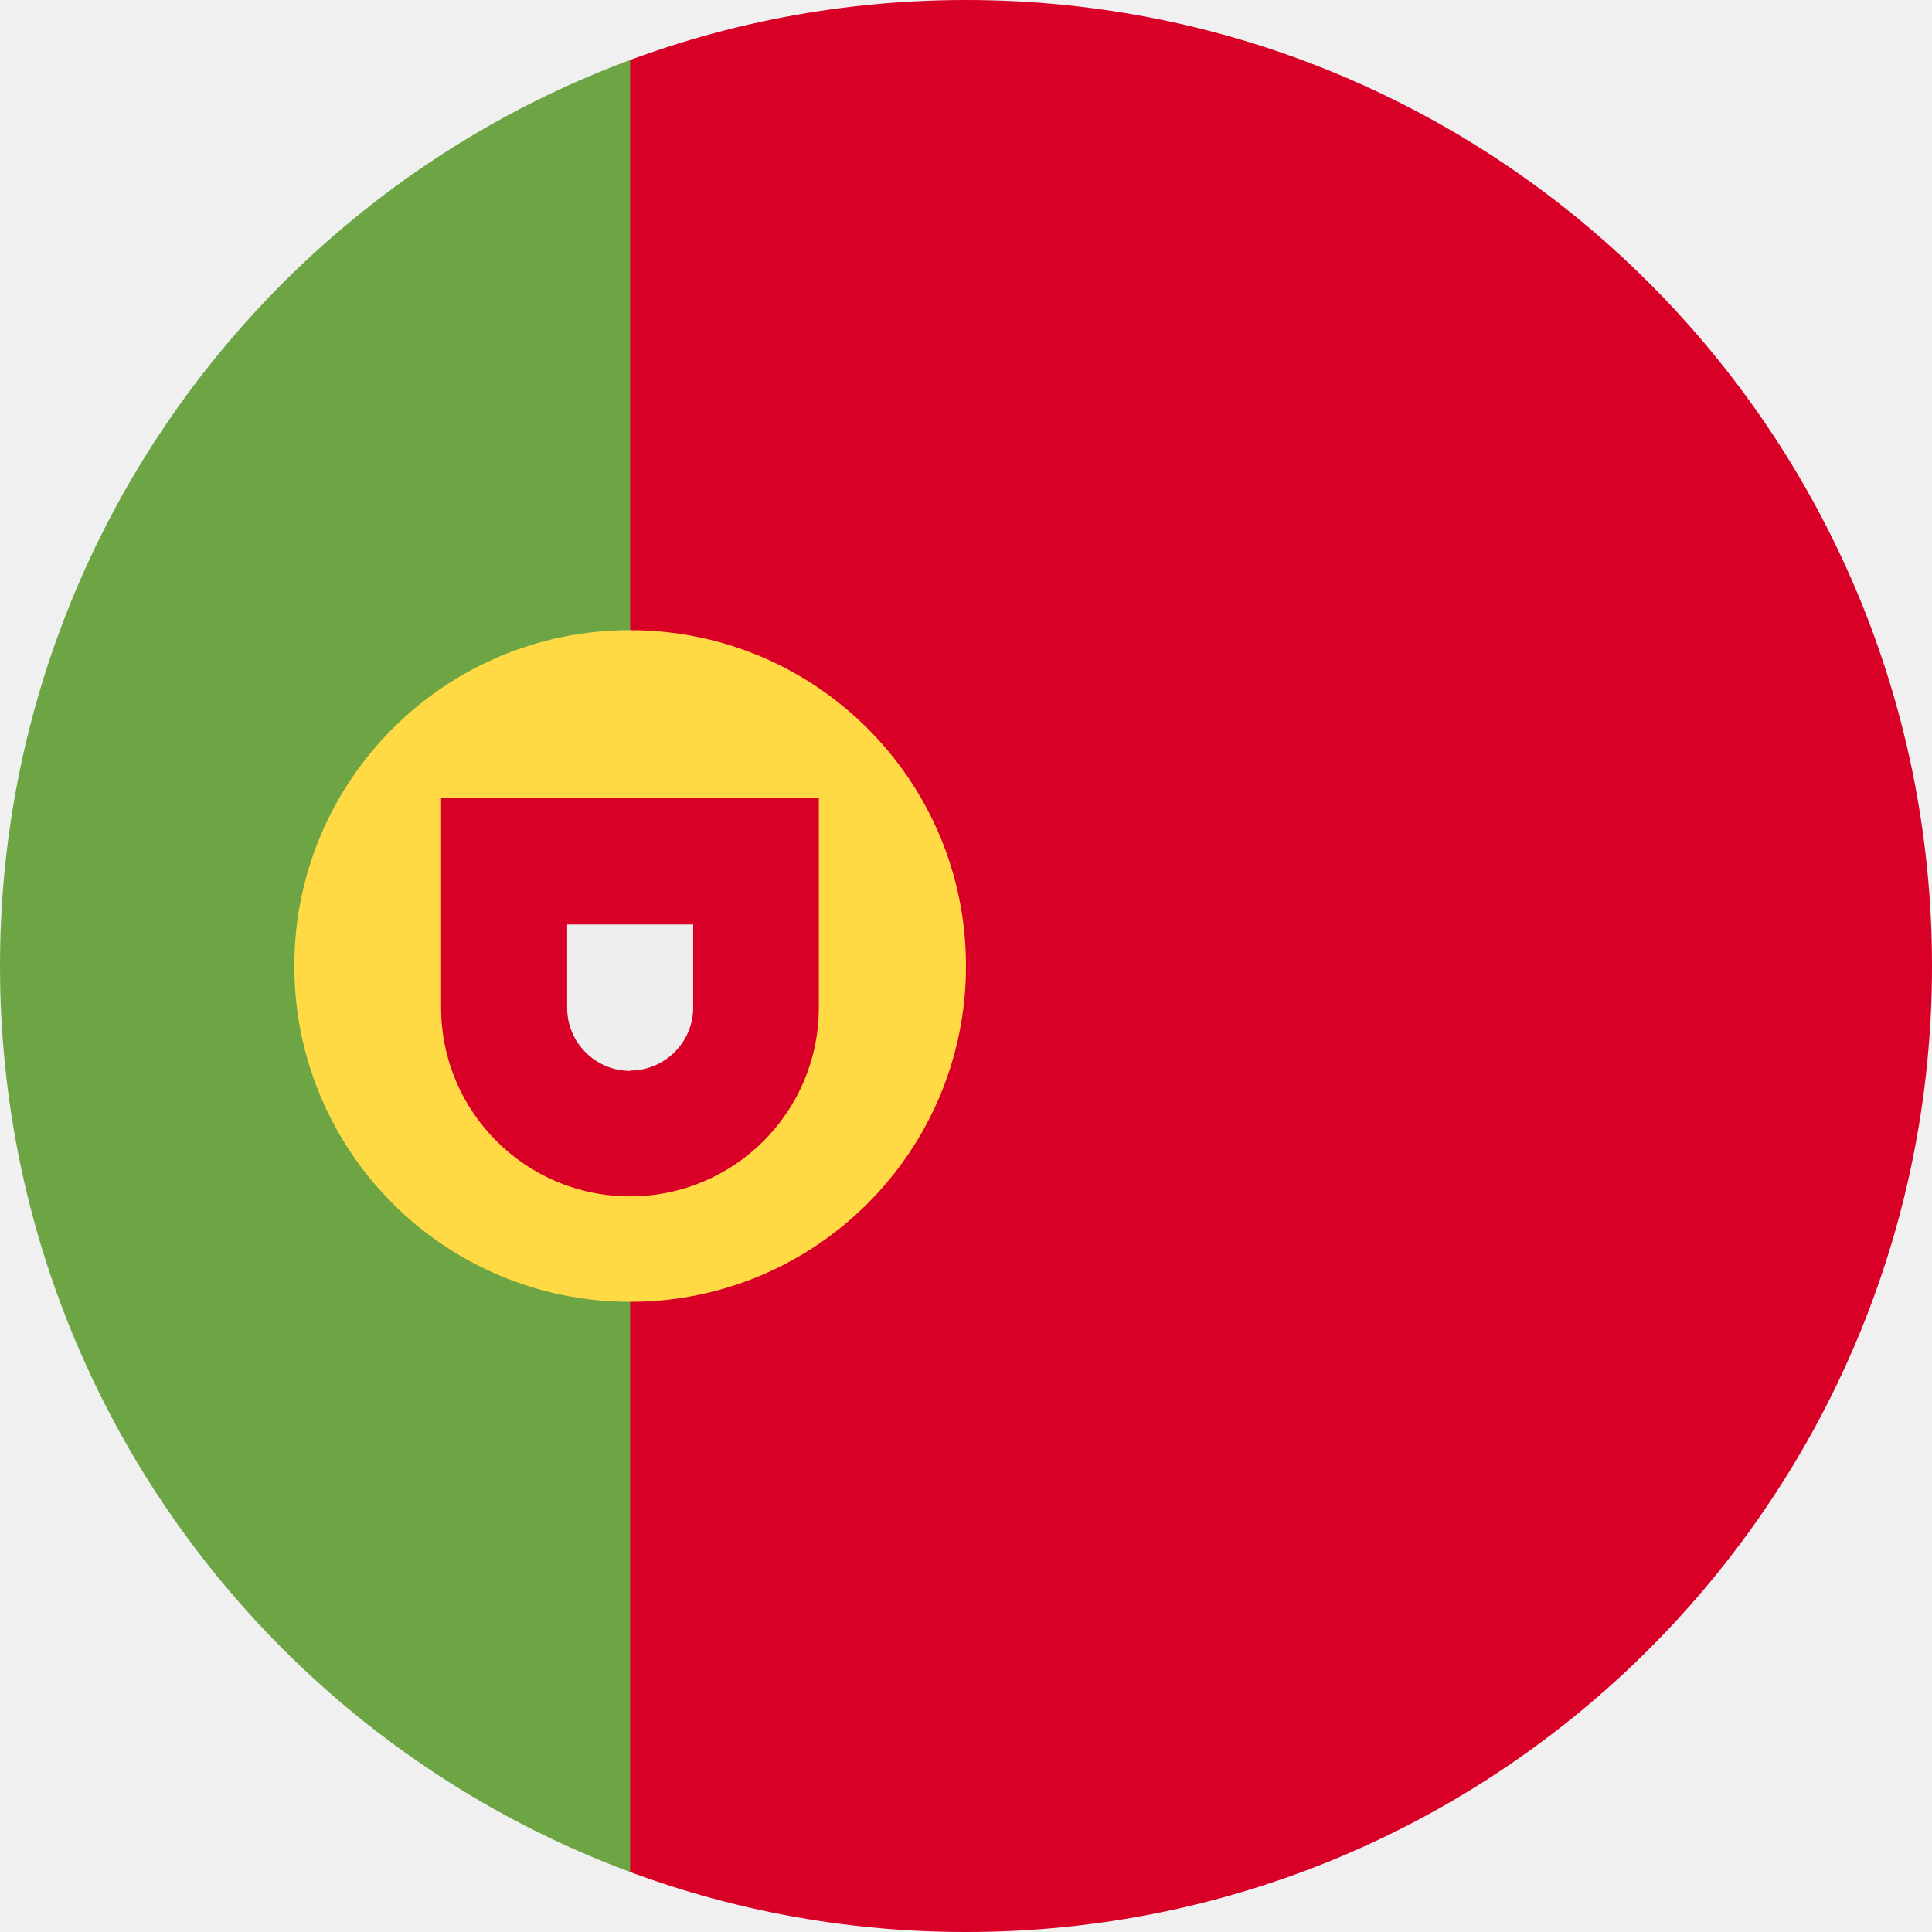
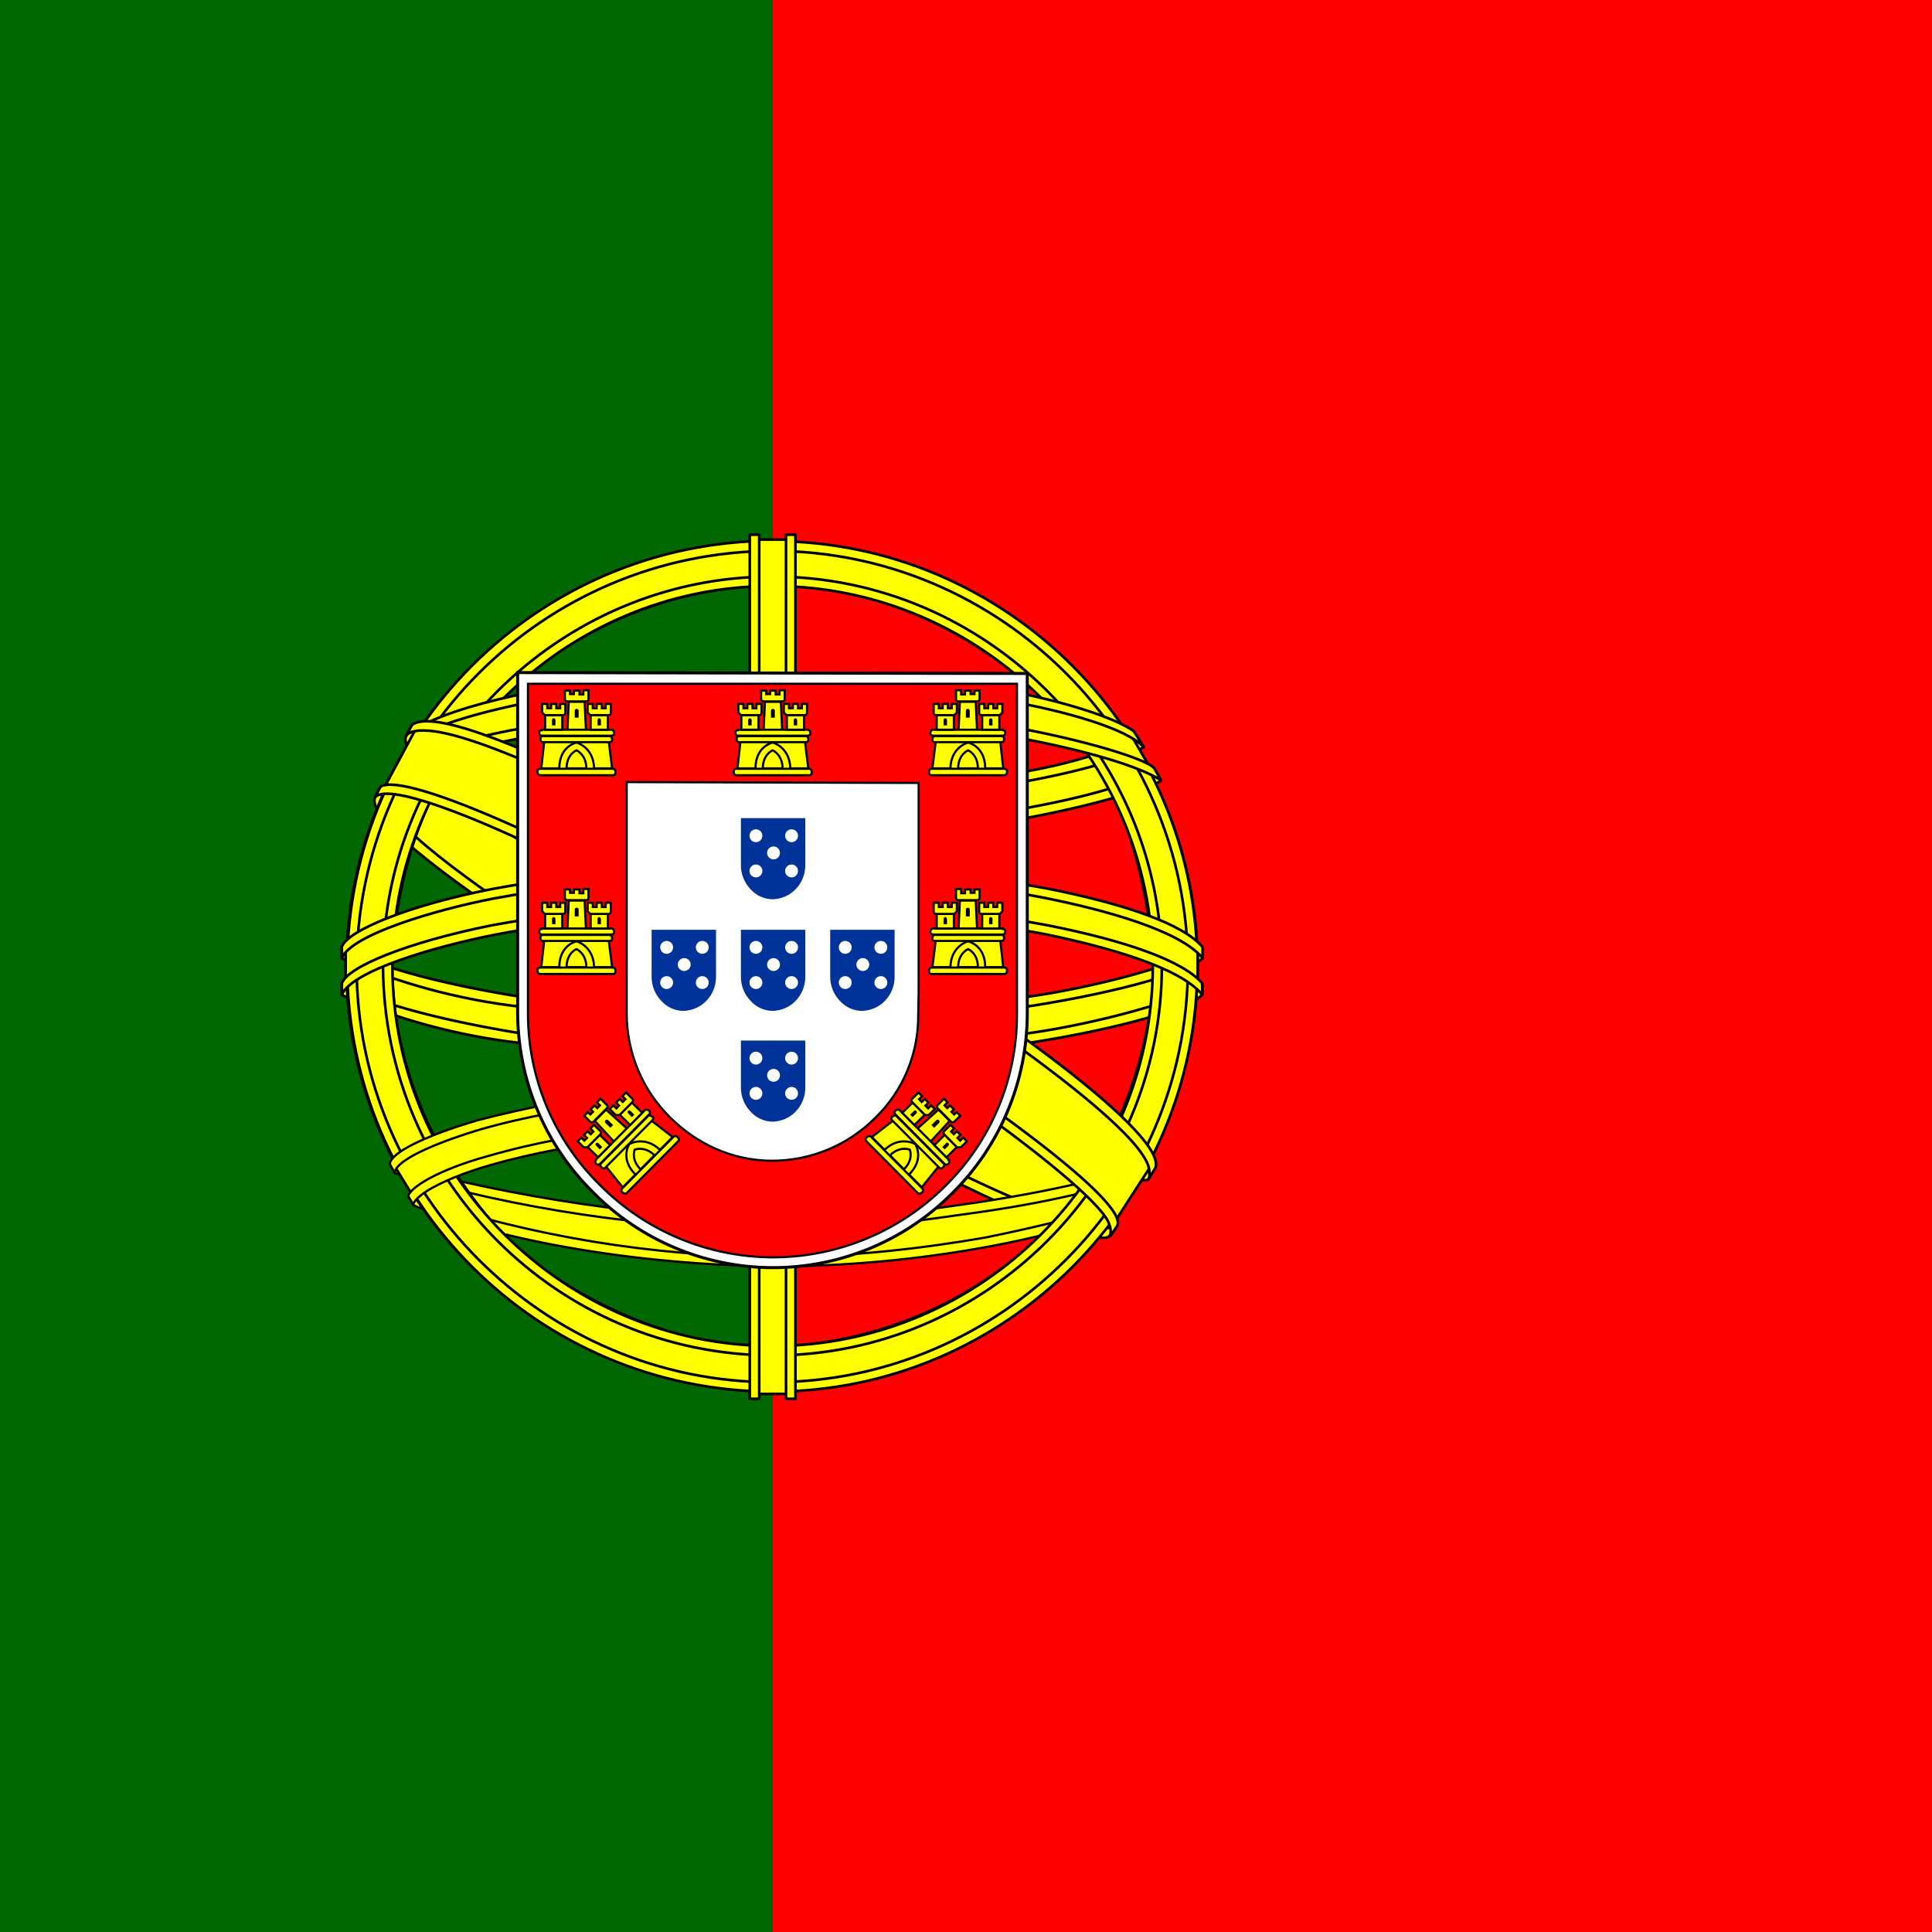
- <svg xmlns="http://www.w3.org/2000/svg" width="512" height="512" viewBox="0 0 512 512">
-   <mask id="a">
-     <circle cx="256" cy="256" r="256" fill="#fff" />
-   </mask>
-   <g mask="url(#a)">
-     <path fill="#6da544" d="M0 512h167l37.9-260.3L167 0H0z" />
-     <path fill="#d80027" d="M512 0H167v512h345z" />
-     <circle cx="167" cy="256" r="89" fill="#ffda44" />
-     <path fill="#d80027" d="M116.9 211.5V267a50 50 0 1 0 100.1 0v-55.6H117z" />
-     <path fill="#eee" d="M167 283.8c-9.2 0-16.7-7.5-16.7-16.7V245h33.4v22c0 9.2-7.5 16.7-16.7 16.7z" />
+ <svg xmlns="http://www.w3.org/2000/svg" xmlns:xlink="http://www.w3.org/1999/xlink" width="512" height="512" id="flag-icons-pt" viewBox="0 0 512 512">
+   <path fill="red" d="M204.8 0H512v512H204.7z" />
+   <path fill="#060" d="M0 0h204.8v512H-.1z" />
+   <g fill="#ff0" fill-rule="evenodd" stroke="#000" stroke-linecap="round" stroke-linejoin="round" stroke-width=".6">
+     <path stroke-width=".7" d="M293.8 326.6c-34.4-1-192-99.4-193-115.1l8.6-14.5C125 219.7 286.2 315.4 302 312z" />
+     <path stroke-width=".7" d="M107.6 195c-3.1 8.3 41.1 35.6 94.3 68 53.2 32.3 99 52.3 102.5 49.5l1.5-2.9q-1 1.6-4.6.6c-14.4-4.2-51.9-21.4-98.3-49.5s-86.8-54.1-93-65.1a7 7 0 0 1-.7-3.3h-.2l-1.3 2.3zm187 132c-.6 1.1-1.7 1.1-3.7 1-12.9-1.5-52-20.5-98-48.1-53.8-32.2-98.2-61.5-93.3-69.1l1.3-2.4.2.1c-4.3 13 87.6 65.5 93 68.9 53.1 33 98 52.2 102 47.2z" />
+     <path stroke-width=".7" d="M205 221c34.3-.3 76.8-4.7 101.2-14.4L301 198c-14.5 8-57.1 13.3-96.3 14-46.4-.4-79.1-4.7-95.5-15.7l-5 9.1c30.2 12.7 61 15.5 100.8 15.6" />
+     <path stroke-width=".7" d="M307.7 206.8c-.9 1.3-16.8 6.8-40.3 10.8a416 416 0 0 1-62.6 4.6 444 444 0 0 1-60-3.8c-24.5-3.9-37.3-9.3-42-11.2l1.2-2.3a186 186 0 0 0 41.3 11 439 439 0 0 0 59.5 3.7 418 418 0 0 0 62.1-4.6c24-3.9 37.2-8.9 39-11.2zM303 198c-2.6 2-15.6 6.7-38.4 10.3a414 414 0 0 1-59.5 4.2 400 400 0 0 1-57.4-3.7c-23.3-3-35.6-8.5-40-10.1l1.3-2.3c3.4 1.8 15.4 6.6 39 10a423 423 0 0 0 57.1 3.5 409 409 0 0 0 59-4.2c23-3.2 35.4-9 37.3-10.5zM92 262.4c21.2 11.4 68.1 17.2 112.6 17.6 40.5 0 93.3-6.3 113-16.8l-.6-11.4c-6.1 9.7-62.6 19-112.8 18.6s-96.8-8.2-112.3-18.2v10.2" />
+     <path stroke-width=".7" d="M318.7 260.8v2.7c-3 3.6-21.6 9-44.9 12.7a463 463 0 0 1-69.7 4.8c-27.4 0-49.2-2-66.2-4.6a165 165 0 0 1-47.3-12.7v-3.2c10.4 6.9 38.3 11.9 47.7 13.4 16.8 2.6 38.5 4.5 65.8 4.5 28.7 0 51.7-2 69.3-4.7 16.8-2.4 40.6-8.7 45.3-12.9m0-9.7v2.8c-3 3.5-21.6 8.9-44.9 12.6a463 463 0 0 1-69.7 4.8c-27.4 0-49.2-2-66.1-4.5A165 165 0 0 1 90.6 254v-3.2c10.4 6.9 38.3 12 47.7 13.4 16.9 2.6 38.6 4.6 65.8 4.6 28.7 0 51.7-2 69.3-4.8 16.8-2.4 40.6-8.7 45.3-12.9m-114.2 73.5c-48.6-.3-90.3-13.2-99.1-15.4l6.4 10c15.5 6.6 56.2 16.4 93.2 15.3s69.3-4 92-15l6.6-10.5c-15.5 7.3-68.3 15.6-99 15.6" />
+     <path d="m299.5 317.1-3 4.4a259 259 0 0 1-34.7 8.9 315 315 0 0 1-57.2 5.2c-43.1-.6-78.4-9-95-16.2l-1.4-2.3.3-.4 2.2.9a306 306 0 0 0 94.1 15.5c20 .1 40-2.3 56.1-5.1 24.8-5 34.8-8.7 37.9-10.4zm5.7-9.4h.1l-2.2 3.8c-5.7 2-21.3 6.6-44 9.8-15 2-24.3 4-54 4.6a371 371 0 0 1-100.5-15l-1.2-2.5a424 424 0 0 0 101.7 15c27.2-.6 38.8-2.6 53.6-4.7 26.5-4 39.8-8.4 43.8-9.7l-.1-.2z" />
+     <path stroke-width=".7" d="M305.8 253.4c.2 32-16.2 60.8-29.4 73.5a106 106 0 0 1-72.3 30c-32.3.6-62.7-20.5-70.9-29.7-16-18.1-29-41-29.4-72 2-35 15.7-59.3 35.6-76a106 106 0 0 1 68.4-24.2c25.4.7 55.2 13.2 75.7 38 13.4 16.2 19.3 33.8 22.3 60.5zM204.4 143.8c62 0 113 50.5 113 112.3a113 113 0 0 1-113 112.3c-62 0-112.6-50.4-112.6-112.3s50.6-112.3 112.6-112.3" />
+     <path stroke-width=".7" d="M204.7 143.4c62 0 112.6 50.7 112.6 112.7s-50.6 112.7-112.6 112.7A113 113 0 0 1 92 256a113 113 0 0 1 112.7-112.7zM94.5 256.1c0 60.6 49.8 110.2 110.2 110.2s110.1-49.6 110.1-110.2S265.1 146 204.7 146A110.6 110.6 0 0 0 94.5 256.1" />
+     <path stroke-width=".7" d="M204.8 152.8c56.5 0 103.1 46.5 103.1 103.2s-46.6 103.2-103.1 103.2A103.6 103.6 0 0 1 101.5 256c0-56.7 46.6-103.2 103.2-103.2zM104 256c0 55.4 45.5 100.7 100.8 100.7S305.5 311.4 305.5 256 260 155.3 204.7 155.3 104 200.6 104 256" />
+     <path stroke-width=".7" d="M209.3 143h-9.7v226.4h9.7z" />
+     <path stroke-width=".7" d="M208.3 141.7h2.5v229h-2.5zm-9.6 0h2.5v229h-2.5z" />
+     <path stroke-width=".7" d="M317.4 260.5V252l-6.8-6.3-38.7-10.3-55.8-5.7-67 3.4-47.9 11.4-9.6 7.2v8.3l24.4-11 58-9h55.8l41 4.5 28.4 6.9z" />
+     <path stroke-width=".7" d="M204.7 238.7a394 394 0 0 1 72.9 6.5c21.1 4.2 36 9.5 41 15.4v3c-6-7.4-26-12.8-41.5-16-20.3-3.9-46-6.4-72.4-6.4-28 0-54 2.7-74 6.6-16 3.2-37.4 9.5-40.1 15.8v-3c1.5-4.4 17.4-10.9 39.8-15.4a405 405 0 0 1 74.3-6.5m0-9.7a396 396 0 0 1 73 6.5c21 4.2 36 9.5 41 15.5v2.9c-6.1-7.4-26.2-12.8-41.6-15.9-20.3-4-46-6.5-72.4-6.5a402 402 0 0 0-73.8 6.6c-15.5 3-37.8 9.6-40.3 15.8v-3c1.5-4.3 17.8-11 39.8-15.3a405 405 0 0 1 74.3-6.6m-.5-49.3c41.9-.2 78.5 5.9 95.2 14.5l6.1 10.5c-14.5-7.8-54-16-101.3-14.7-38.5.2-79.6 4.2-100.3 15.2l7.3-12.2c17-8.8 57-13.2 93-13.3" />
+     <path stroke-width=".7" d="M204.7 188.4c24 0 47 1.3 65.4 4.6 17.1 3.2 33.5 8 35.8 10.6l1.8 3.2c-5.7-3.7-19.8-7.9-38-11.3a367 367 0 0 0-65-4.5c-27 0-48 1.3-66 4.5-19 3.5-32.2 8.6-35.5 11l1.8-3.3c6.3-3.3 16.4-7.2 33.3-10.2 18.6-3.4 39.7-4.4 66.4-4.6m0-9.6a371 371 0 0 1 63.1 4.4c13.9 2.7 27.6 6.9 32.7 10.6l2.6 4.2c-4.5-5-21.4-9.7-36.4-12.3-17.4-3-39.1-4.2-62-4.4-24 0-46.2 1.5-63.4 4.6-16.4 3.2-27 6.9-31.5 9.8l2.3-3.6c6.2-3.2 16.2-6.2 28.8-8.7 17.3-3.1 39.7-4.6 63.8-4.6m56 124.1a293 293 0 0 0-56-4.2c-69.9.8-92.4 14.3-95.2 18.4l-5.2-8.5C122 295.7 160 288.5 205 289.2q35 .5 60.4 5.2l-4.8 8.5" />
+     <path d="M204.3 297.5c19.4.3 38.5 1 57 4.5l-1.4 2.4a298 298 0 0 0-55.5-4.3c-25.8-.2-52 2.2-74.6 8.7-7.2 2-19 6.6-20.3 10.4l-1.3-2.2c.4-2.2 7.6-6.9 21-10.6 26-7.5 50.3-8.7 75-9zm.9-9.8a351 351 0 0 1 61.1 5.3l-1.4 2.5a319 319 0 0 0-59.6-5.2c-25.9 0-53.3 1.9-78.3 9.1-8 2.4-22 7.4-22.4 11.4l-1.3-2.3c.3-3.6 12.3-8.4 23.2-11.6a285 285 0 0 1 78.7-9.2" />
+     <path stroke-width=".7" d="m304.4 309.9-8.4 13-24.1-21.4-62.6-42-70.5-38.8-36.7-12.5 7.8-14.5 2.7-1.4 22.8 5.7 75 38.7 43.3 27.3 36.3 26 14.8 17.1z" />
+     <path stroke-width=".7" d="M100.8 208.5c6.5-4.3 53.7 16.7 103 46.5s96.4 63.6 92.2 70l-1.4 2.1-.7.5c.2 0 .9-1 0-3.3-2.2-6.9-35.5-33.5-91-67-54-32.2-99-51.6-103.5-46zm205.3 101.2c4-8-39.7-41-94-73.1-55.5-31.5-95.6-50-102.9-44.5l-1.6 3 .4-.5c1.3-1.1 3.5-1 4.5-1 12.6.1 48.6 16.6 99 45.6 22.1 12.8 93.4 58.6 93.1 71.4 0 1.1.1 1.3-.3 1.9z" />
+   </g>
+   <g transform="translate(-68.3 28.4)scale(1.13778)">
+     <path fill="#fff" stroke="#000" stroke-width=".7" d="M180.6 211a59 59 0 0 0 17.5 41.7 59 59 0 0 0 41.8 17.6 59 59 0 0 0 42-17.4 59 59 0 0 0 17.4-41.8v-79.2l-118.7-.2z" />
+     <path fill="red" stroke="#000" stroke-width=".5" d="M183 211.1a56 56 0 0 0 16.8 40 57 57 0 0 0 40.2 16.8 57 57 0 0 0 40.2-16.6 56 56 0 0 0 16.7-40v-77H183v76.8m91-53.7v48.9l-.1 5.1a33 33 0 0 1-10 24 34 34 0 0 1-24 10c-9.4 0-17.7-4-23.9-10.2a34 34 0 0 1-10-24v-54z" />
+     <g id="pt-e">
+       <g id="pt-d" fill="#ff0" stroke="#000" stroke-width=".5">
+         <path stroke="none" d="M190.2 154.4c.1-5.5 4-6.8 4-6.8.1 0 4.3 1.4 4.3 6.9z" />
+         <path d="m186.8 147.7-.7 6.3h4.2c0-5.2 4-6 4-6 .1 0 4 1.1 4.1 6h4.2l-.8-6.4zm-1 6.4h17q.5 0 .6.7 0 .8-.6.8h-17q-.5 0-.6-.8 0-.7.7-.7z" />
+         <path d="M192 154c0-3.3 2.3-4.2 2.3-4.2s2.3 1 2.3 4.2H192m-5.8-9h16.3q.5.1.6.8 0 .5-.6.6h-16.3q-.5 0-.6-.7 0-.5.6-.6zm.4 1.5H202q.5 0 .6.7t-.6.7h-15.5q-.6 0-.6-.7t.6-.7zm5-10.6h1.2v.8h.9v-.8h1.3v.9h.9v-1h1.2v2q0 .6-.5.6h-4.4q-.5 0-.6-.5zm4.6 2.7.3 6.4h-4.3l.3-6.5h3.7" />
+         <path id="pt-a" d="M191 141.6v3.4h-4v-3.4z" />
+         <use xlink:href="#pt-a" width="100%" height="100%" x="10.6" />
+         <path id="pt-b" d="M186.3 139h1.2v1h.9v-1h1.2v1h.9v-1h1.2v2q0 .6-.5.6h-4.3l-.6-.6z" />
+         <use xlink:href="#pt-b" width="100%" height="100%" x="10.6" />
+         <path fill="#000001" stroke="none" d="M193.9 140.6c0-.6.9-.6.9 0v1.6h-.9z" />
+         <path id="pt-c" fill="#000001" stroke="none" d="M188.6 142.8c0-.6.8-.6.8 0v1.2h-.8z" />
+         <use xlink:href="#pt-c" width="100%" height="100%" x="10.6" />
+       </g>
+       <use xlink:href="#pt-d" width="100%" height="100%" y="46.3" />
+       <use xlink:href="#pt-d" width="100%" height="100%" transform="rotate(-45.2 312.8 180)" />
+     </g>
+     <use xlink:href="#pt-d" width="100%" height="100%" x="45.7" />
+     <use xlink:href="#pt-e" width="100%" height="100%" transform="matrix(-1 0 0 1 479.8 0)" />
+     <g id="pt-f" fill="#fff">
+       <path fill="#039" d="M232.6 202.4a8 8 0 0 0 2.2 5.7 7 7 0 0 0 5.3 2.4q3.2-.2 5.3-2.4a8 8 0 0 0 2.2-5.7v-10.8h-15z" />
+       <circle cx="236.1" cy="195.7" r="1.5" />
+       <circle cx="244.4" cy="195.7" r="1.5" />
+       <circle cx="240.2" cy="199.7" r="1.5" />
+       <circle cx="236.1" cy="203.9" r="1.5" />
+       <circle cx="244.4" cy="203.9" r="1.5" />
+     </g>
+     <use xlink:href="#pt-f" width="100%" height="100%" y="-26" />
+     <use xlink:href="#pt-f" width="100%" height="100%" x="-20.8" />
+     <use xlink:href="#pt-f" width="100%" height="100%" x="20.8" />
+     <use xlink:href="#pt-f" width="100%" height="100%" y="25.8" />
  </g>
</svg>
